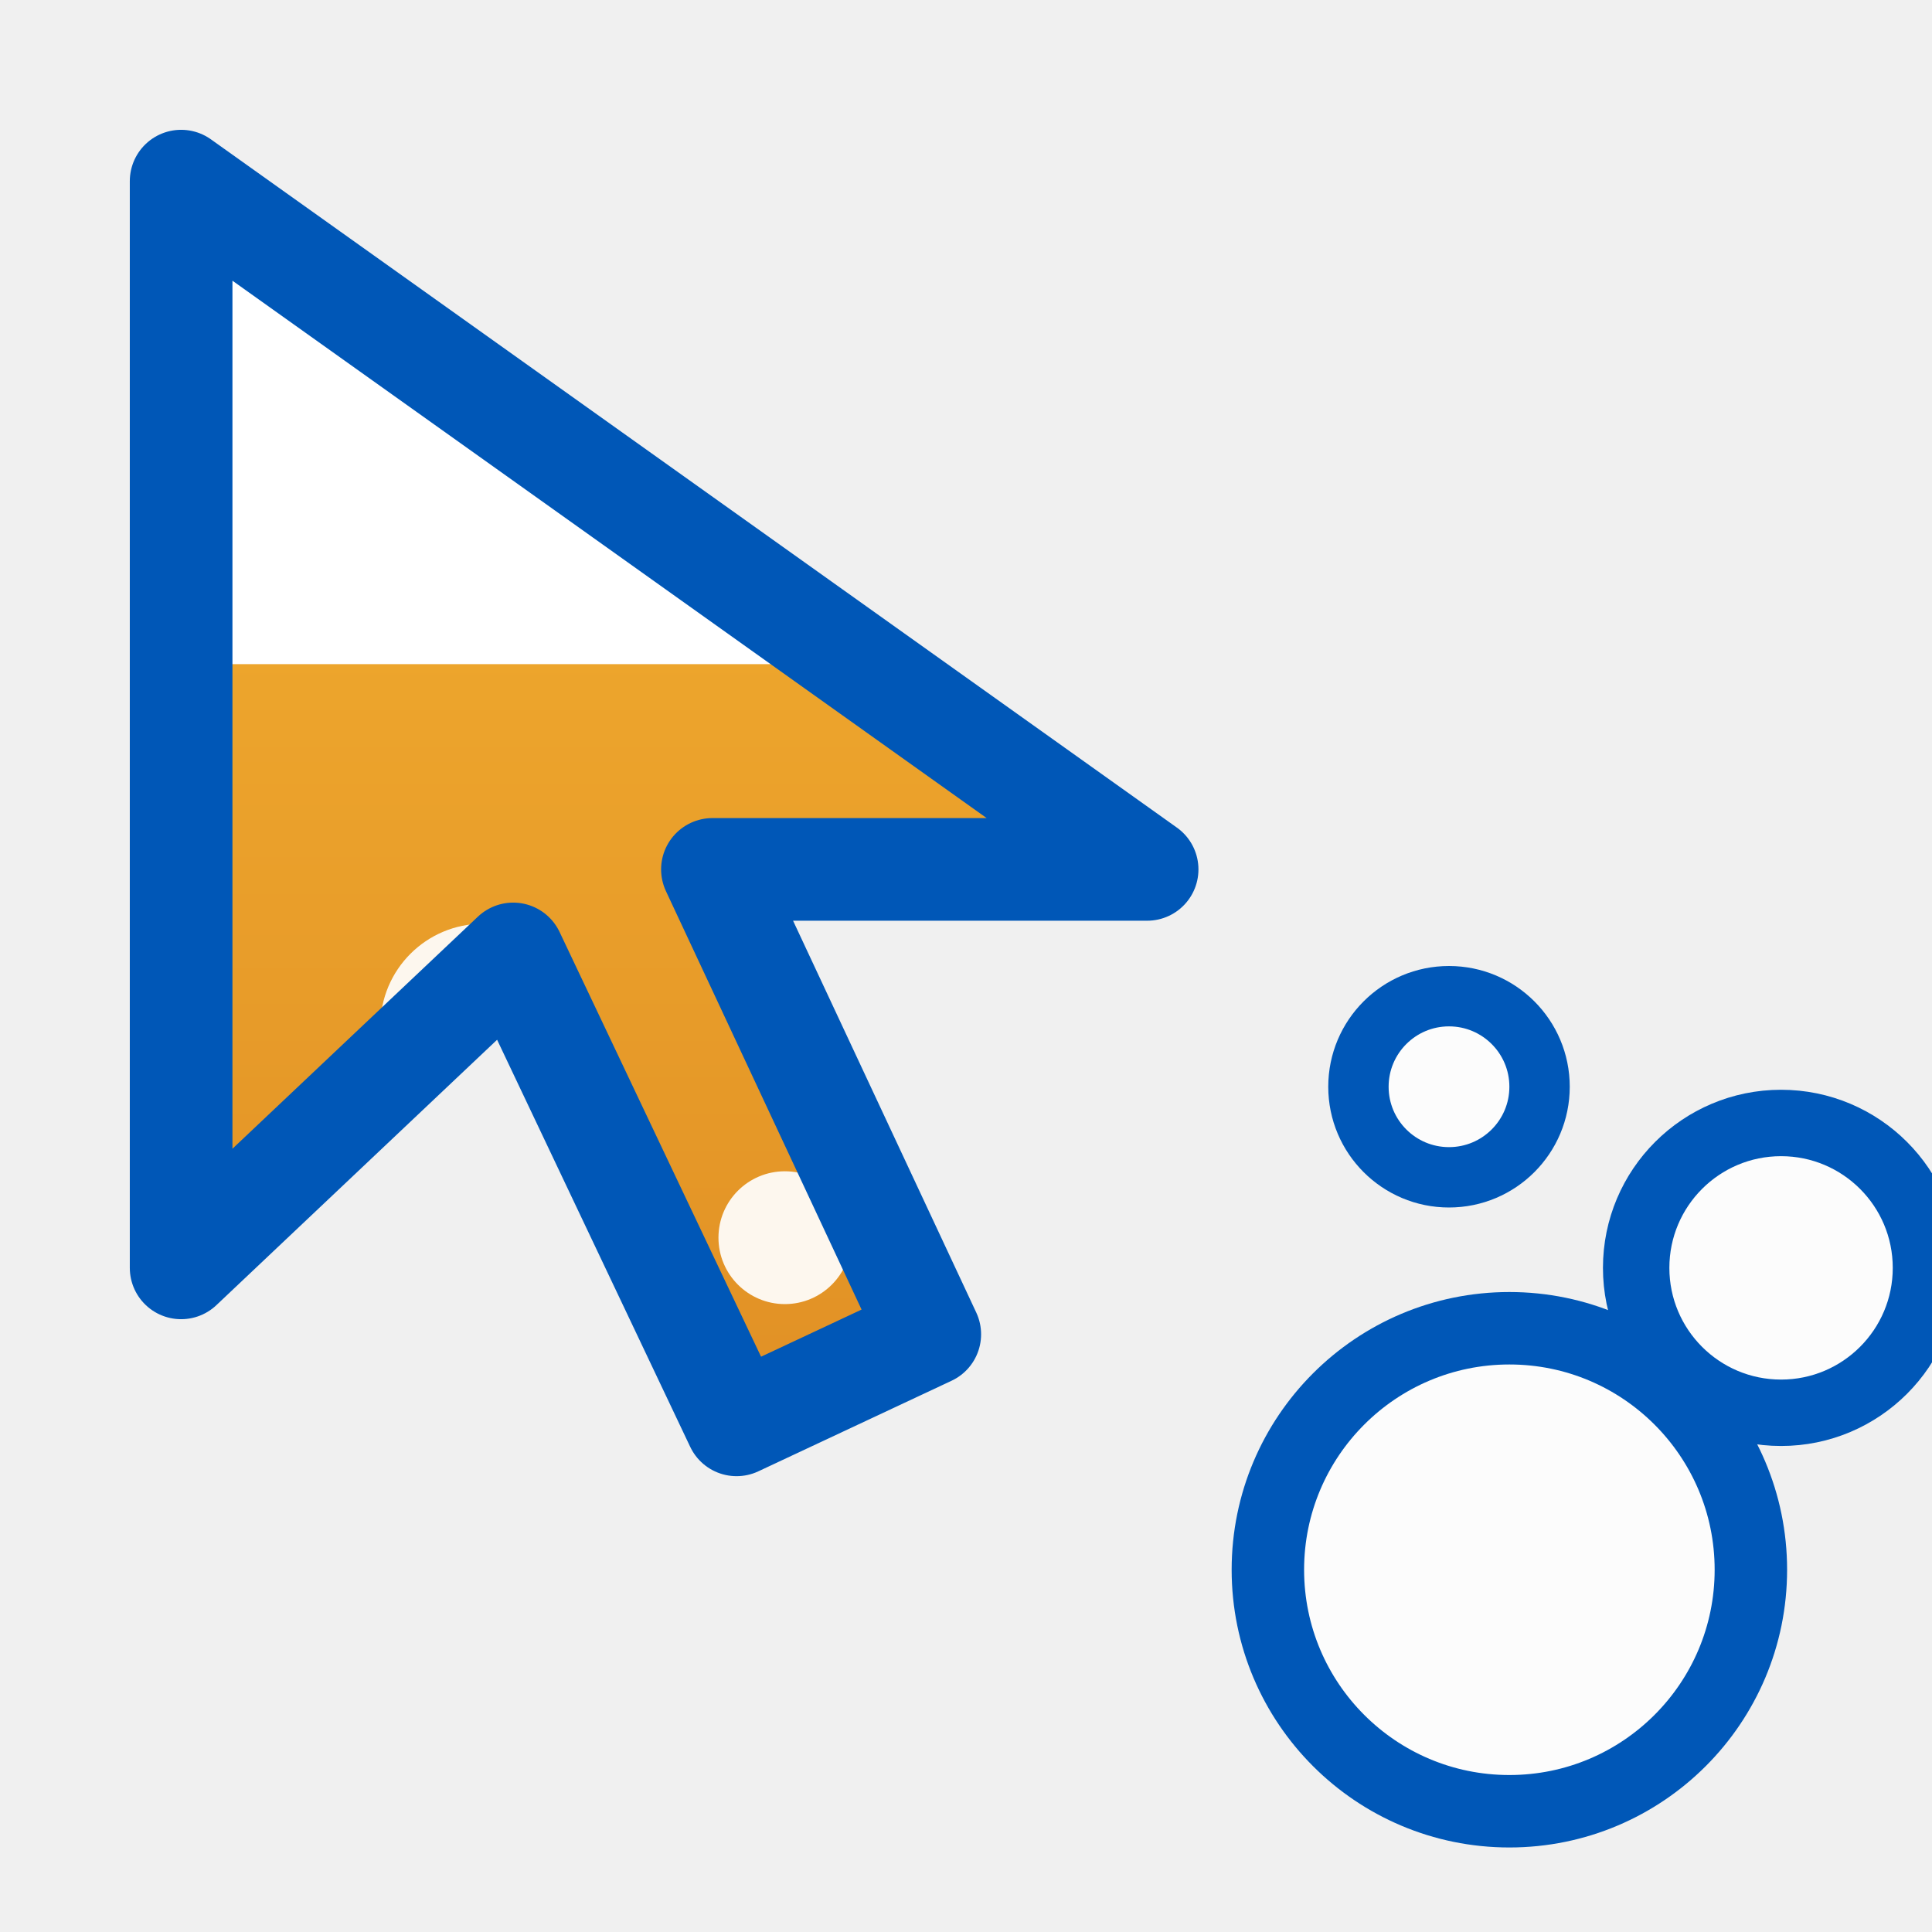
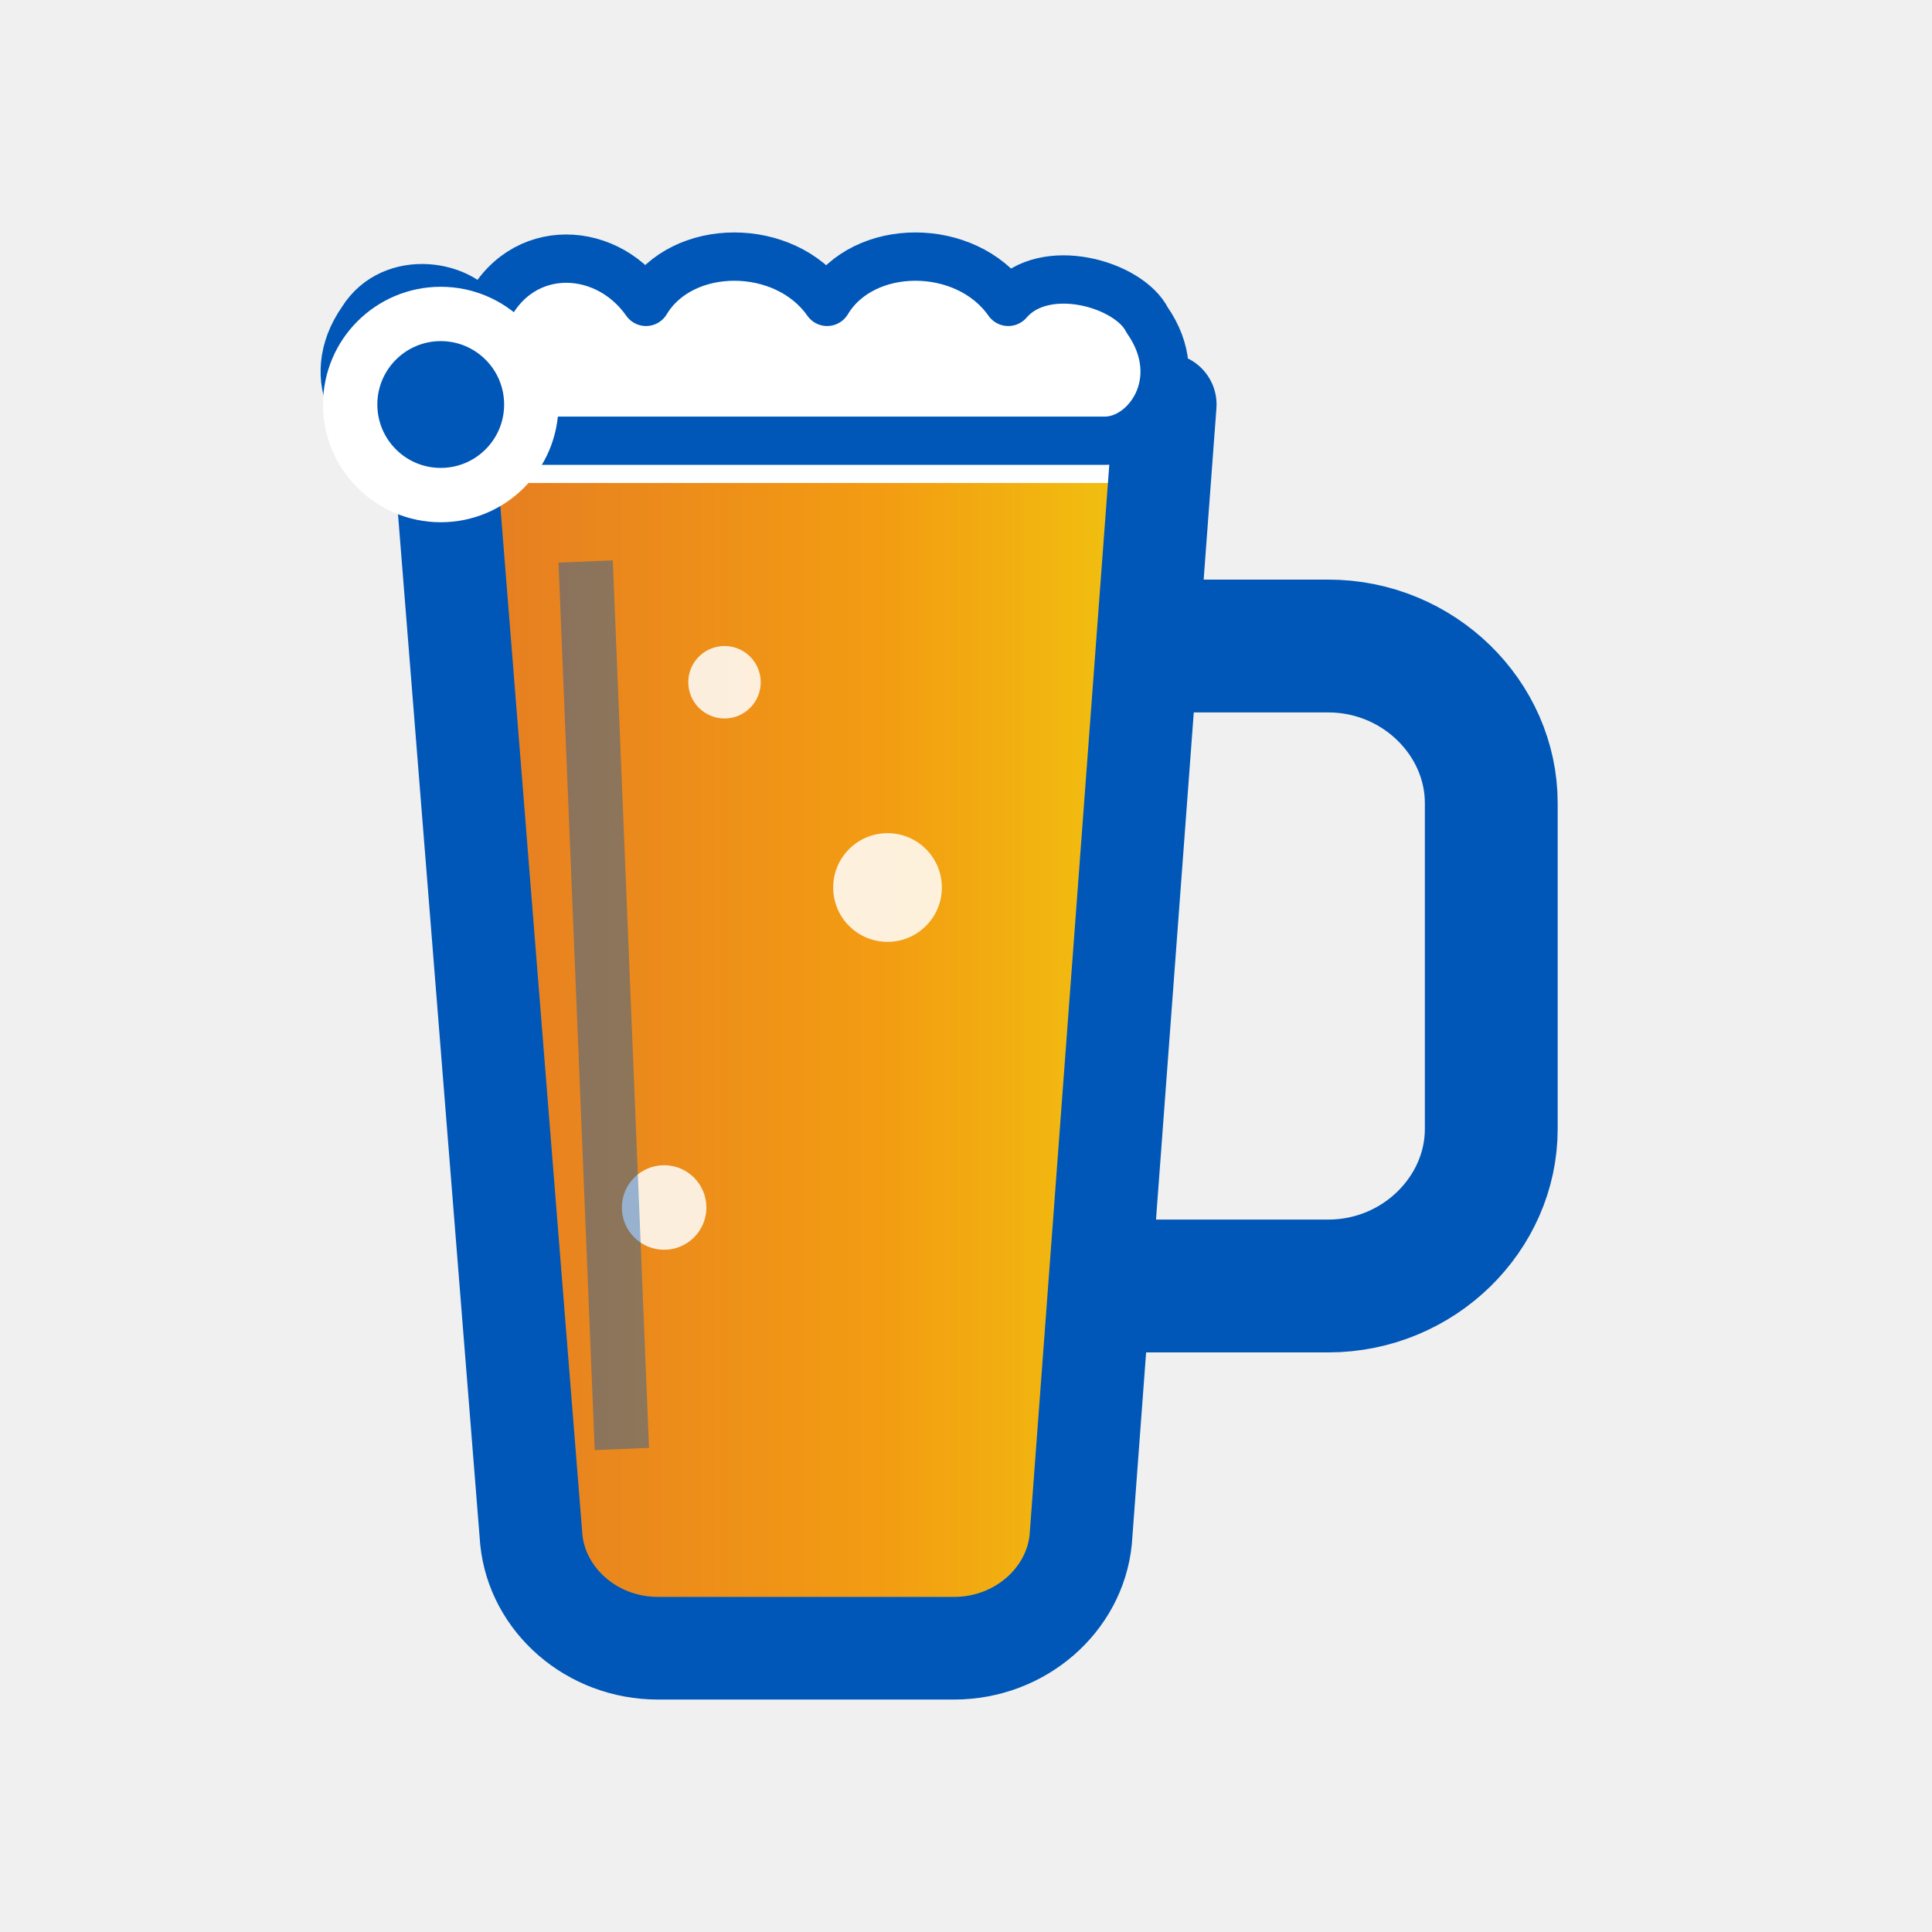
- <svg xmlns="http://www.w3.org/2000/svg" viewBox="0 0 32 32" width="32" height="32">
+ <svg xmlns="http://www.w3.org/2000/svg" viewBox="0 0 32 32" width="32" height="32" fill="none">
  <defs>
-     <linearGradient id="beer" x1="0" y1="0" x2="0" y2="1">
-       <stop offset="0" stop-color="#F7B733" />
-       <stop offset="1" stop-color="#D98220" />
+     <clipPath id="glass-inner">
+       <path d="M8 8 H18.7 L17.3 25.3 C17.3 26.1 16.7 26.7 16 26.7 H10.7 C9.9 26.7 9.3 26.1 9.3 25.3 Z" />
+     </clipPath>
+     <linearGradient id="beer" x1="0" y1="0" x2="1" y2="0">
+       <stop offset="0%" stop-color="#E67E22" />
+       <stop offset="60%" stop-color="#F39C12" />
+       <stop offset="100%" stop-color="#F1C40F" />
    </linearGradient>
-     <clipPath id="pointer">
-       <path d="M3 3 L3 21 L8.5 15.8 L12.2 23.6 L15.4 22.1 L11.8 14.4 L19 14.4 Z" />
-     </clipPath>
  </defs>
-   <circle cx="25" cy="26" r="4" fill="#FFFFFF" fill-opacity="0.8" stroke="#0057B7" stroke-width="1.2" />
-   <circle cx="29.5" cy="21" r="2.4" fill="#FFFFFF" fill-opacity="0.8" stroke="#0057B7" stroke-width="1.1" />
-   <circle cx="24" cy="18" r="1.5" fill="#FFFFFF" fill-opacity="0.8" stroke="#0057B7" stroke-width="1" />
-   <g clip-path="url(#pointer)">
-     <rect x="0" y="0" width="32" height="32" fill="url(#beer)" />
-     <rect x="0" y="0" width="32" height="11" fill="#FFFFFF" />
-     <circle cx="8" cy="17" r="1.7" fill="#FFFFFF" opacity="0.92" />
-     <circle cx="13" cy="20.5" r="1.1" fill="#FFFFFF" opacity="0.92" />
-     <circle cx="6.5" cy="20" r="0.9" fill="#FFFFFF" opacity="0.92" />
+   <path d="M18 10.7 H22 C23.5 10.7 24.7 11.9 24.7 13.3 V18.7 C24.7 20.1 23.5 21.3 22 21.3 H17.3" stroke="#0057B7" stroke-width="2.2" stroke-linecap="round" />
+   <path d="M7.3 6.7 H19.3 L17.9 25.5 C17.8 26.5 16.9 27.3 15.8 27.3 H10.9 C9.8 27.3 8.9 26.5 8.8 25.5 Z" fill="#FFFFFF" fill-opacity="0.9" />
+   <g clip-path="url(#glass-inner)">
+     <rect x="8" y="7" width="11" height="20" fill="url(#beer)" />
+     <circle cx="11" cy="20" r="0.7" fill="#FFFFFF" opacity="0.85" />
+     <circle cx="14.7" cy="14.7" r="0.9" fill="#FFFFFF" opacity="0.85" />
+     <circle cx="12" cy="11.3" r="0.6" fill="#FFFFFF" opacity="0.85" />
  </g>
-   <path d="M3 3 L3 21 L8.5 15.8 L12.2 23.6 L15.4 22.1 L11.8 14.4 L19 14.4 Z" fill="none" stroke="#0057B7" stroke-width="1.7" stroke-linejoin="round" />
+   <path d="M7.3 6.7 H19.3 L17.9 25.5 C17.8 26.5 16.9 27.3 15.8 27.3 H10.9 C9.8 27.3 8.9 26.5 8.8 25.5 Z" stroke="#0057B7" stroke-width="1.7" stroke-linejoin="round" />
+   <line x1="9.7" y1="9.3" x2="10.3" y2="24" stroke="#0057B7" stroke-width="0.9" opacity="0.4" />
+   <path d="M6.7 7.3 C6 7.3 5.3 6.3 6 5.3 C6.5 4.5 7.7 4.7 8 5.3 C8.5 4 10 4 10.7 5 C11.3 4 13 4 13.7 5            C14.3 4 16 4 16.7 5 C17.3 4.3 18.7 4.7 19 5.3 C19.7 6.3 19 7.3 18.3 7.3 Z" fill="#FFFFFF" stroke="#0057B7" stroke-width="0.8" stroke-linejoin="round" />
+   <circle cx="7.3" cy="6.7" r="1.5" fill="#0057B7" stroke="#FFFFFF" stroke-width="0.9" />
</svg>
